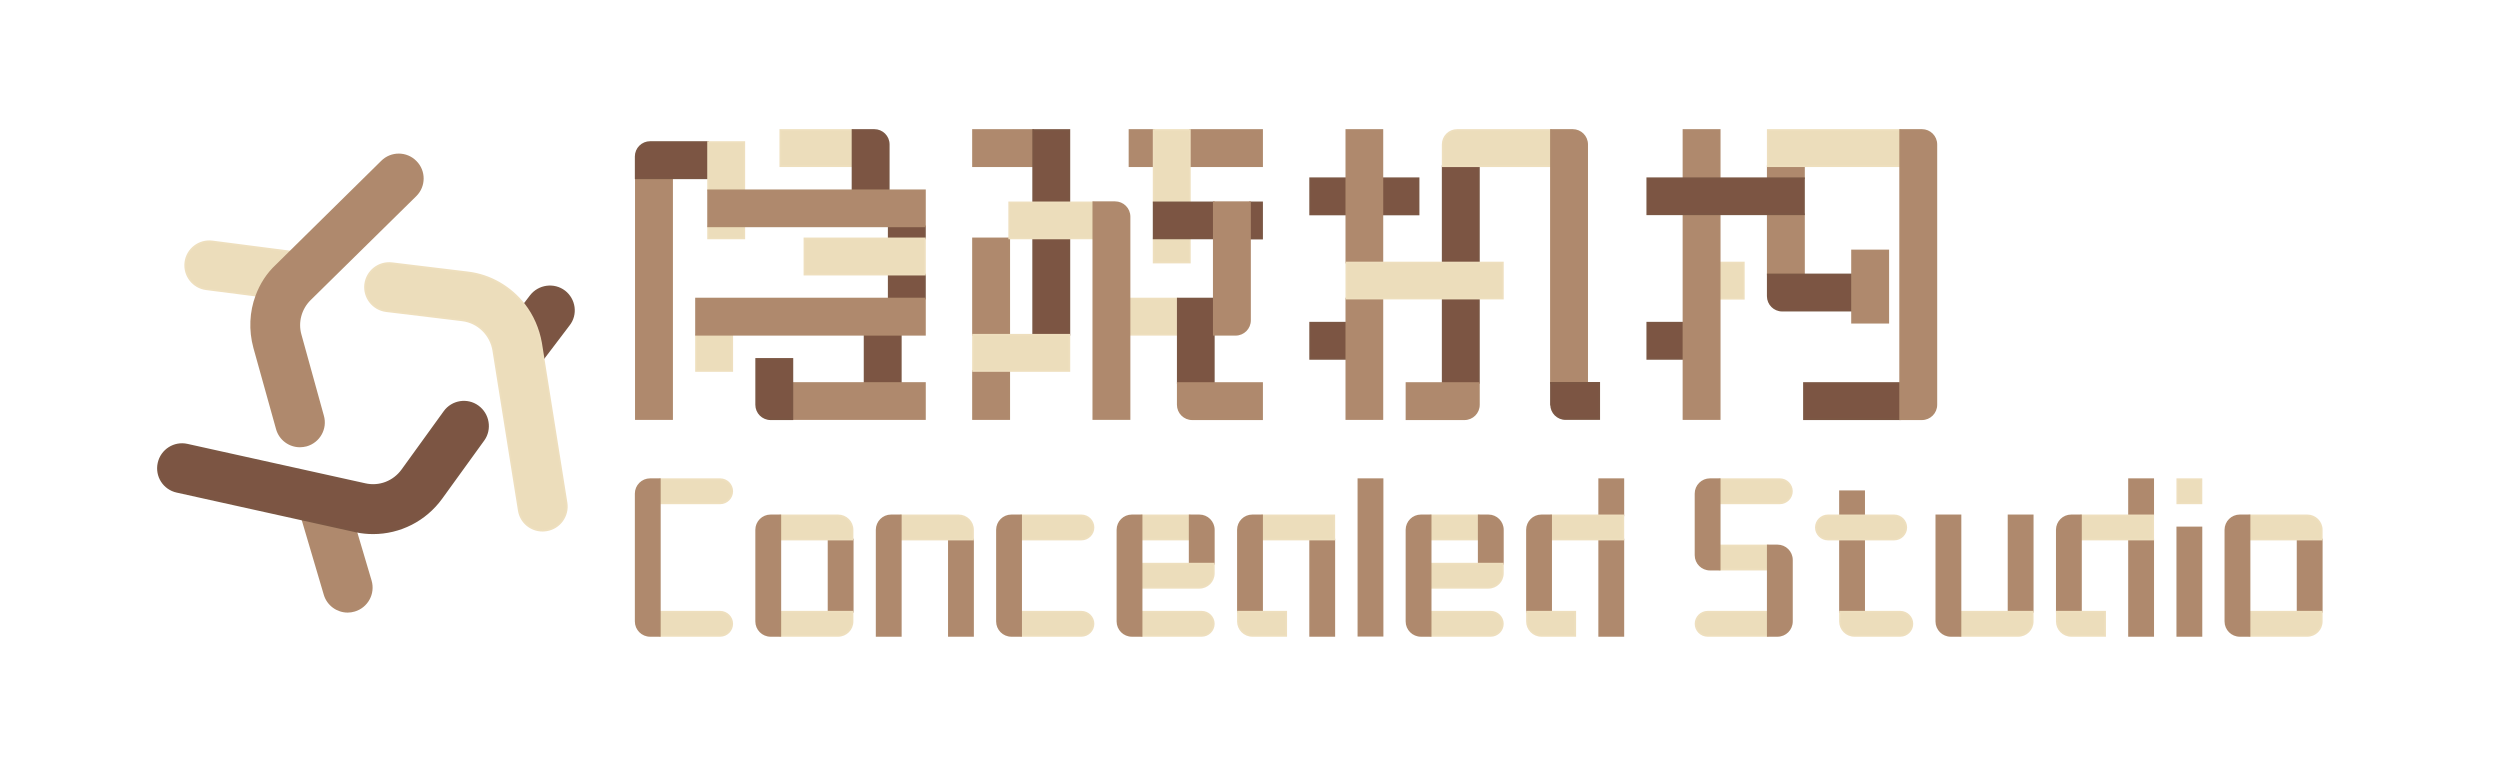
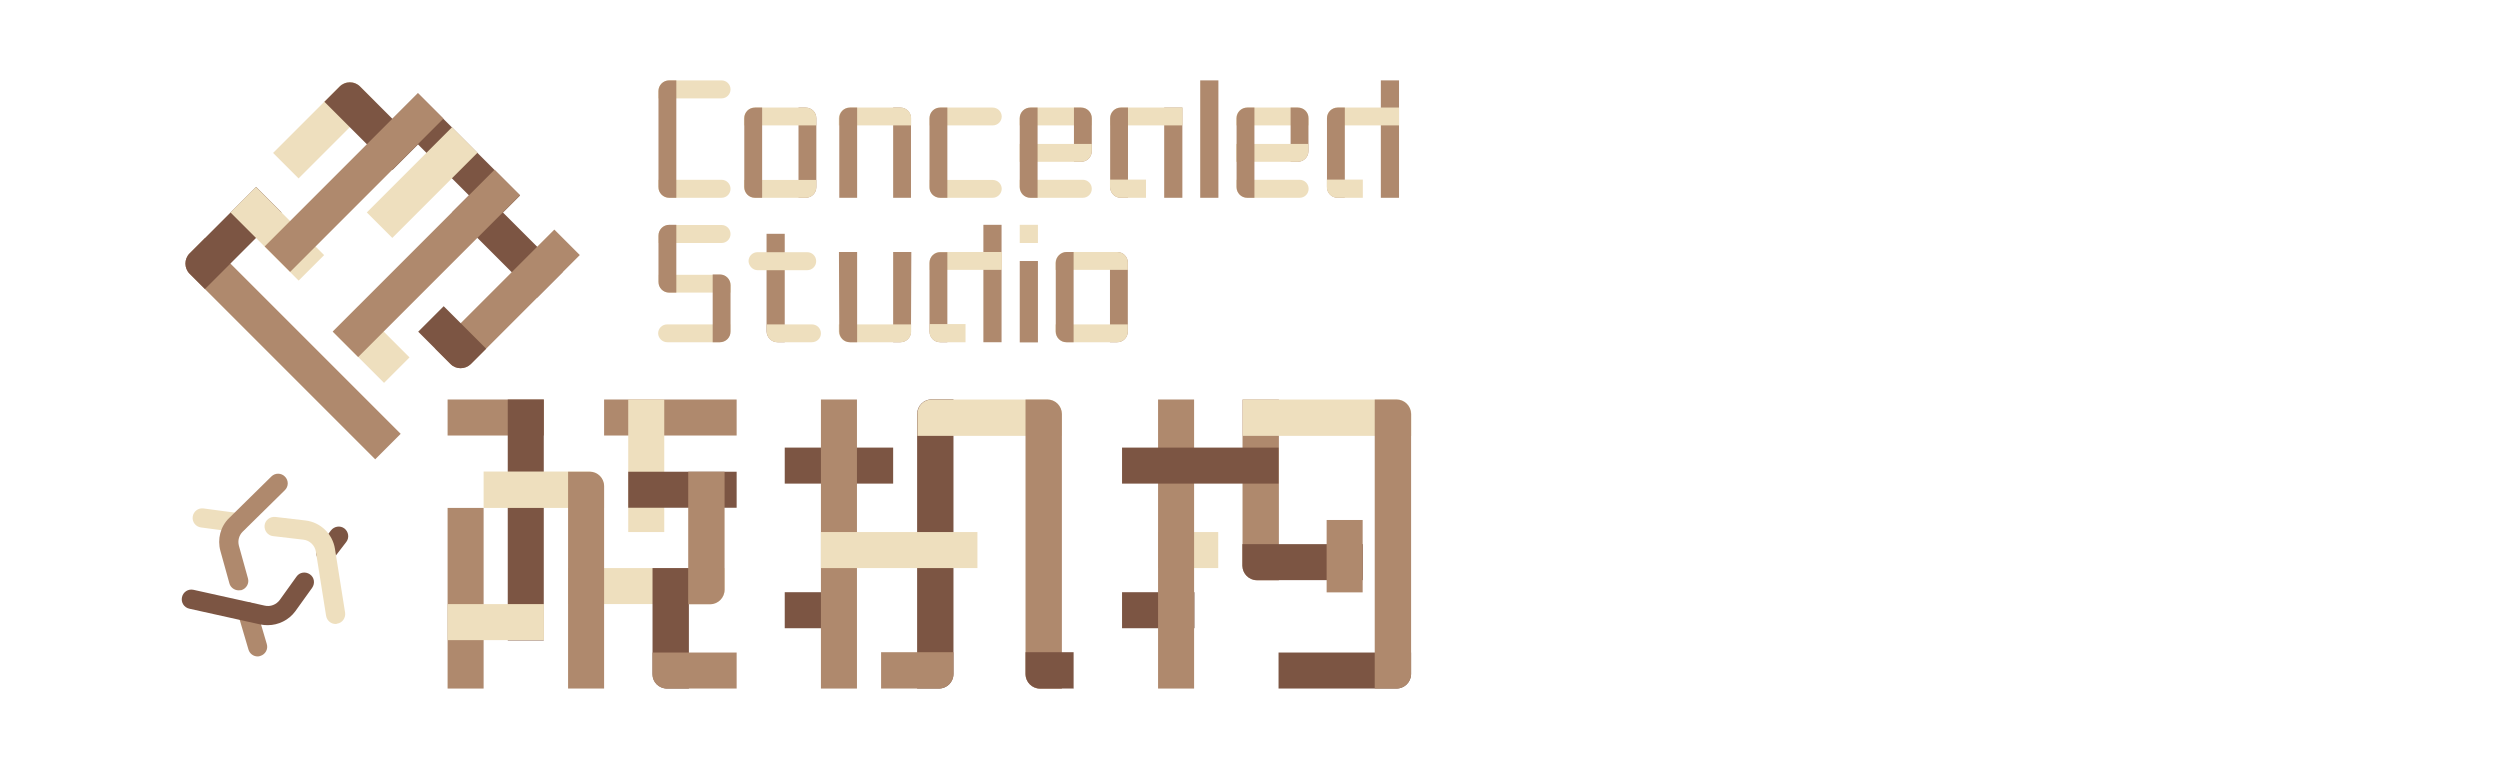
<svg xmlns="http://www.w3.org/2000/svg" version="1.1" id="图层_1" x="0px" y="0px" viewBox="0 0 1471.2 453.5" style="enable-background:new 0 0 1471.2 453.5;" xml:space="preserve">
  <style type="text/css">
	.st0{fill:none;}
- 	.st1{fill:#7C5543;stroke:#7B5744;stroke-miterlimit:10;}
- 	.st2{fill:#ECDDBB;stroke:#EEDFBE;stroke-miterlimit:10;}
- 	.st3{fill:#AF896D;stroke:#AF8A6D;stroke-miterlimit:10;}
+ 	.st1{fill:#7C5543;}
+ 	.st2{fill:#EEDFBE;}
+ 	.st3{fill:#AF896D;}
</style>
-   <rect class="st0" width="1471.2" height="453.5" />
  <g>
-     <path class="st1" d="M332.2,171.4c-6.2-4.7-15.1-3.5-19.9,2.7l-3.9,5.1c5,6.4,8.5,14.1,9.8,22.5l1.5,9.4l15.1-19.9   C339.6,185.1,338.4,176.2,332.2,171.4z" />
-     <path class="st2" d="M121.3,170.2l29.6,3.8c2.5-6.7,6.4-12.9,11.7-18.1l8-7.9l-45.6-5.9c-7.8-1-14.9,4.5-15.9,12.2   C108.1,162.1,113.6,169.2,121.3,170.2z" />
-     <path class="st2" d="M308.5,179.2c-8-10.2-19.8-17.3-33.2-18.9l-44.6-5.4c-7.8-0.9-14.8,4.6-15.8,12.4c-0.9,7.8,4.6,14.8,12.4,15.8   l44.6,5.4c9.4,1.1,16.9,8.4,18.4,17.8l15,94.1c1.1,7,7.1,11.9,14,11.9c0.7,0,1.5-0.1,2.3-0.2c7.7-1.2,13-8.5,11.8-16.2l-13.5-84.7   l-1.5-9.4C316.9,193.4,313.5,185.7,308.5,179.2z" />
-     <path class="st3" d="M178,305.8l13,44c1.8,6.2,7.5,10.2,13.6,10.2c1.3,0,2.7-0.2,4-0.6c7.5-2.2,11.8-10.1,9.6-17.6l-8.6-29   c-0.3-0.1-0.6-0.1-0.9-0.2L178,305.8z" />
-     <path class="st3" d="M150.9,174c-3.6,9.6-4.1,20.3-1.3,30.6l13.3,47.7c1.7,6.3,7.4,10.4,13.6,10.4c1.3,0,2.5-0.2,3.8-0.5   c7.5-2.1,12-9.9,9.8-17.5L176.9,197c-2.1-7.4,0.1-15.4,5.6-20.8l62.1-61.1c5.6-5.5,5.6-14.5,0.1-20c-5.5-5.6-14.5-5.6-20-0.1   l-54,53.2l-8,7.9C157.3,161.1,153.4,167.3,150.9,174z" />
-     <path class="st1" d="M281.3,239.1c-6.3-4.6-15.2-3.2-19.8,3.2l-24.8,34.3c-5,6.9-13.5,10.2-21.8,8.3l-104.7-23.2   c-7.6-1.7-15.2,3.1-16.9,10.8s3.1,15.2,10.8,16.9l74,16.4l30.7,6.8c0.3,0.1,0.6,0.1,0.9,0.2c3.3,0.7,6.6,1,9.9,1   c15.7,0,30.7-7.5,40.2-20.6l24.8-34.3C289.1,252.6,287.6,243.7,281.3,239.1z" />
-   </g>
-   <g>
-     <rect x="1323.8" y="317.5" class="st0" width="28.3" height="42.5" />
-     <rect x="593.9" y="140.3" class="st0" width="14.2" height="56.7" />
-     <rect x="459.2" y="317.5" class="st0" width="28.3" height="42.5" />
-     <rect x="671.8" y="317.5" class="st0" width="28.3" height="14.2" />
-     <rect x="841.9" y="317.5" class="st0" width="28.3" height="14.2" />
-     <rect x="459.2" y="76.5" class="st2" width="42.5" height="21.3" />
-     <rect x="572.6" y="76.5" class="st3" width="35.4" height="21.3" />
-     <rect x="700.2" y="76.5" class="st3" width="42.5" height="21.3" />
-     <rect x="664.7" y="76.5" class="st3" width="14.2" height="21.3" />
-     <rect x="849" y="97.8" class="st1" width="21.3" height="56.7" />
-     <rect x="849" y="175.7" class="st1" width="21.3" height="49.6" />
-     <rect x="1061.6" y="225.4" class="st1" width="56.7" height="21.3" />
-     <rect x="374.2" y="104.9" class="st3" width="21.3" height="141.7" />
-     <path class="st1" d="M395.4,83.6h-12.8c-4.7,0-8.5,3.8-8.5,8.5v12.8h21.3h21.3V83.6H395.4z" />
-     <rect x="416.7" y="133.2" class="st2" width="21.3" height="7.1" />
-     <polygon class="st2" points="438,104.9 438,83.6 416.7,83.6 416.7,104.9 416.7,112 438,112  " />
-     <path class="st1" d="M523,97.8V85c0-4.7-3.8-8.5-8.5-8.5h-12.8v21.3V112H523V97.8z" />
-     <polygon class="st1" points="544.3,175.7 544.3,161.6 523,161.6 523,175.7 530.1,175.7  " />
-     <rect x="523" y="133.2" class="st1" width="21.3" height="7.1" />
-     <polygon class="st1" points="530.1,197 523,197 508.8,197 508.8,225.4 530.1,225.4  " />
-     <rect x="409.6" y="197" class="st2" width="21.3" height="21.3" />
-     <polygon class="st3" points="544.3,246.6 544.3,225.4 530.1,225.4 508.8,225.4 466.3,225.4 466.3,246.6 508.8,246.6 530.1,246.6     " />
-     <path class="st1" d="M466.3,211.2H445v14.2v12.8c0,4.7,3.8,8.5,8.5,8.5h12.8v-21.3V211.2z" />
-     <polygon class="st2" points="544.3,140.3 523,140.3 473.4,140.3 473.4,161.6 523,161.6 544.3,161.6  " />
-     <polygon class="st1" points="629.3,97.8 629.3,76.5 608,76.5 608,97.8 608,119.1 629.3,119.1  " />
-     <rect x="608" y="140.3" class="st1" width="21.3" height="56.7" />
-     <rect x="572.6" y="218.3" class="st3" width="21.3" height="28.3" />
-     <rect x="572.6" y="140.3" class="st3" width="21.3" height="56.7" />
-     <polygon class="st2" points="700.2,97.8 700.2,76.5 678.9,76.5 678.9,97.8 678.9,119.1 700.2,119.1  " />
-     <rect x="678.9" y="140.3" class="st2" width="21.3" height="14.2" />
-     <rect x="735.6" y="119.1" class="st1" width="7.1" height="21.3" />
-     <polygon class="st1" points="700.2,119.1 678.9,119.1 678.9,140.3 700.2,140.3 714.3,140.3 714.3,119.1  " />
-     <rect x="664.7" y="175.7" class="st2" width="28.3" height="21.3" />
-     <polygon class="st1" points="714.3,197 714.3,175.7 693.1,175.7 693.1,197 693.1,225.4 714.3,225.4  " />
-     <path class="st3" d="M742.7,225.4h-28.3h-21.3v12.8c0,4.7,3.8,8.5,8.5,8.5h12.8h28.3V225.4z" />
-     <rect x="813.5" y="104.9" class="st1" width="21.3" height="21.3" />
-     <rect x="771" y="104.9" class="st1" width="21.3" height="21.3" />
-     <rect x="771" y="189.9" class="st1" width="21.3" height="21.3" />
-     <polygon class="st3" points="792.3,189.9 792.3,211.2 792.3,246.6 813.5,246.6 813.5,175.7 792.3,175.7  " />
-     <polygon class="st3" points="813.5,126.1 813.5,104.9 813.5,76.5 792.3,76.5 792.3,104.9 792.3,126.1 792.3,154.5 813.5,154.5  " />
-     <polygon class="st2" points="849,154.5 813.5,154.5 792.3,154.5 792.3,175.7 813.5,175.7 849,175.7 870.2,175.7 884.4,175.7    884.4,154.5 870.2,154.5  " />
-     <path class="st3" d="M827.7,225.4v21.3H849h12.8c4.7,0,8.5-3.8,8.5-8.5v-12.8H849H827.7z" />
-     <path class="st2" d="M912.8,97.8V76.5h-42.5h-12.8c-4.7,0-8.5,3.8-8.5,8.5v12.8h21.3H912.8z" />
-     <path class="st3" d="M912.8,225.4H934V97.8V85c0-4.7-3.8-8.5-8.5-8.5h-12.8v21.3V225.4z" />
-     <rect x="1012" y="154.5" class="st2" width="14.2" height="21.3" />
-     <rect x="1040.3" y="97.8" class="st3" width="21.3" height="7.1" />
-     <rect x="1040.3" y="126.1" class="st3" width="21.3" height="35.4" />
-     <path class="st1" d="M1040.3,174.3c0,4.7,3.8,8.5,8.5,8.5h12.8h28.3v-21.3h-28.3h-21.3V174.3z" />
-     <polygon class="st2" points="1061.6,76.5 1040.3,76.5 1040.3,97.8 1061.6,97.8 1118.3,97.8 1118.3,76.5  " />
-     <path class="st3" d="M1139.5,225.4V97.8V85c0-4.7-3.8-8.5-8.5-8.5h-12.8v21.3v127.6v21.3h12.8c4.7,0,8.5-3.8,8.5-8.5V225.4z" />
-     <polygon class="st3" points="1089.9,189.9 1111.2,189.9 1111.2,182.8 1111.2,161.6 1111.2,147.4 1089.9,147.4 1089.9,161.6    1089.9,182.8  " />
-     <rect x="969.4" y="189.9" class="st1" width="21.3" height="21.3" />
-     <rect x="990.7" y="76.5" class="st3" width="21.3" height="28.3" />
-     <polygon class="st3" points="990.7,154.5 990.7,175.7 990.7,189.9 990.7,211.2 990.7,246.6 1012,246.6 1012,211.2 1012,189.9    1012,175.7 1012,154.5 1012,126.1 990.7,126.1  " />
-     <polygon class="st1" points="1012,104.9 990.7,104.9 969.4,104.9 969.4,126.1 990.7,126.1 1012,126.1 1040.3,126.1 1061.6,126.1    1061.6,104.9 1040.3,104.9  " />
-     <path class="st1" d="M912.8,238.1c0,4.7,3.8,8.5,8.5,8.5H934h7.1v-21.3H934h-21.3V238.1z" />
-     <polygon class="st2" points="629.3,119.1 608,119.1 593.9,119.1 593.9,140.3 608,140.3 629.3,140.3 643.5,140.3 643.5,119.1  " />
-     <path class="st3" d="M664.7,140.3v-12.8c0-4.7-3.8-8.5-8.5-8.5h-12.8v21.3v35.4V197v49.6h21.3V197v-21.3V140.3z" />
-     <polygon class="st3" points="544.3,112 523,112 501.7,112 438,112 416.7,112 416.7,133.2 438,133.2 501.7,133.2 523,133.2    544.3,133.2  " />
-     <polygon class="st3" points="530.1,197 544.3,197 544.3,175.7 530.1,175.7 523,175.7 508.8,175.7 430.9,175.7 409.6,175.7    409.6,197 430.9,197 508.8,197 523,197  " />
-     <rect x="1352.1" y="317.5" class="st3" width="14.2" height="42.5" />
-     <rect x="1182" y="303.3" class="st3" width="14.2" height="56.7" />
-     <rect x="1082.8" y="317.5" class="st3" width="14.2" height="42.5" />
-     <rect x="1082.8" y="289.1" class="st3" width="14.2" height="14.2" />
-     <rect x="841.9" y="303.3" class="st2" width="28.3" height="14.2" />
-     <path class="st3" d="M875.9,303.3h-5.7v14.2v14.2h14.2v-14.2v-5.7C884.4,307.1,880.6,303.3,875.9,303.3z" />
-     <rect x="558.4" y="317.5" class="st3" width="14.2" height="56.7" />
-     <path class="st2" d="M564.1,303.3h-5.7h-28.3v14.2h28.3h14.2v-5.7C572.6,307.1,568.8,303.3,564.1,303.3z" />
-     <path class="st3" d="M524.4,303.3c-4.7,0-8.5,3.8-8.5,8.5v5.7v56.7h14.2v-56.7v-14.2H524.4z" />
-     <rect x="487.6" y="317.5" class="st3" width="14.2" height="42.5" />
-     <path class="st2" d="M423.8,296.2c3.9,0,7.1-3.2,7.1-7.1s-3.2-7.1-7.1-7.1h-35.4v14.2H423.8z" />
-     <path class="st2" d="M423.8,374.2c3.9,0,7.1-3.2,7.1-7.1s-3.2-7.1-7.1-7.1h-35.4v14.2H423.8z" />
-     <path class="st3" d="M388.3,282h-5.7c-4.7,0-8.5,3.8-8.5,8.5v5.7V360v5.7c0,4.7,3.8,8.5,8.5,8.5h5.7V360v-63.8V282z" />
-     <path class="st2" d="M493.2,303.3h-5.7h-28.3v14.2h28.3h14.2v-5.7C501.7,307.1,497.9,303.3,493.2,303.3z" />
-     <path class="st2" d="M459.2,360v14.2h28.3h5.7c4.7,0,8.5-3.8,8.5-8.5V360h-14.2H459.2z" />
-     <path class="st3" d="M459.2,317.5v-14.2h-5.7c-4.7,0-8.5,3.8-8.5,8.5v5.7V360v5.7c0,4.7,3.8,8.5,8.5,8.5h5.7V360V317.5z" />
-     <path class="st2" d="M636.4,317.5c3.9,0,7.1-3.2,7.1-7.1s-3.2-7.1-7.1-7.1h-35.4v14.2H636.4z" />
-     <path class="st2" d="M636.4,374.2c3.9,0,7.1-3.2,7.1-7.1s-3.2-7.1-7.1-7.1h-35.4v14.2H636.4z" />
-     <rect x="671.8" y="303.3" class="st2" width="28.3" height="14.2" />
-     <path class="st2" d="M707.2,374.2c3.9,0,7.1-3.2,7.1-7.1s-3.2-7.1-7.1-7.1h-35.4v14.2H707.2z" />
-     <path class="st3" d="M705.8,303.3h-5.7v14.2v14.2h14.2v-14.2v-5.7C714.3,307.1,710.5,303.3,705.8,303.3z" />
-     <rect x="771" y="317.5" class="st3" width="14.2" height="56.7" />
-     <polygon class="st2" points="742.7,303.3 742.7,317.5 771,317.5 785.2,317.5 785.2,303.3 771,303.3  " />
-     <path class="st3" d="M737,303.3c-4.7,0-8.5,3.8-8.5,8.5v5.7V360h14.2v-42.5v-14.2H737z" />
-     <path class="st2" d="M728.5,365.7c0,4.7,3.8,8.5,8.5,8.5h5.7h14.2V360h-14.2h-14.2V365.7z" />
-     <rect x="941.1" y="282" class="st3" width="14.2" height="21.3" />
-     <rect x="941.1" y="317.5" class="st3" width="14.2" height="56.7" />
-     <polygon class="st2" points="912.8,303.3 912.8,317.5 941.1,317.5 955.3,317.5 955.3,303.3 941.1,303.3  " />
-     <path class="st3" d="M907.1,303.3c-4.7,0-8.5,3.8-8.5,8.5v5.7V360h14.2v-42.5v-14.2H907.1z" />
-     <path class="st2" d="M898.6,365.7c0,4.7,3.8,8.5,8.5,8.5h5.7h14.2V360h-14.2h-14.2V365.7z" />
-     <path class="st2" d="M1004.9,360c-3.9,0-7.1,3.2-7.1,7.1s3.2,7.1,7.1,7.1h35.4V360H1004.9z" />
-     <path class="st2" d="M1047.4,296.2c3.9,0,7.1-3.2,7.1-7.1s-3.2-7.1-7.1-7.1H1012v14.2H1047.4z" />
-     <rect x="1012" y="321" class="st2" width="28.3" height="14.2" />
-     <path class="st3" d="M1012,282h-5.7c-4.7,0-8.5,3.8-8.5,8.5v5.7V321v5.7c0,4.7,3.8,8.5,8.5,8.5h5.7V321v-24.8V282z" />
-     <path class="st3" d="M1040.3,360v14.2h5.7c4.7,0,8.5-3.8,8.5-8.5V360v-24.8v-5.7c0-4.7-3.8-8.5-8.5-8.5h-5.7v14.2V360z" />
-     <path class="st2" d="M1114.7,317.5c3.9,0,7.1-3.2,7.1-7.1s-3.2-7.1-7.1-7.1H1097h-14.2h-7.1c-3.9,0-7.1,3.2-7.1,7.1   s3.2,7.1,7.1,7.1h7.1h14.2H1114.7z" />
-     <path class="st2" d="M1118.3,360H1097h-14.2v5.7c0,4.7,3.8,8.5,8.5,8.5h5.7h21.3c3.9,0,7.1-3.2,7.1-7.1S1122.2,360,1118.3,360z" />
-     <path class="st2" d="M1153.7,360v14.2h28.3h5.7c4.7,0,8.5-3.8,8.5-8.5V360H1182H1153.7z" />
-     <rect x="1252.9" y="282" class="st3" width="14.2" height="21.3" />
-     <rect x="1252.9" y="317.5" class="st3" width="14.2" height="56.7" />
-     <polygon class="st2" points="1224.6,303.3 1224.6,317.5 1252.9,317.5 1267.1,317.5 1267.1,303.3 1252.9,303.3  " />
-     <path class="st3" d="M1218.9,303.3c-4.7,0-8.5,3.8-8.5,8.5v5.7V360h14.2v-42.5v-14.2H1218.9z" />
-     <path class="st2" d="M1210.4,365.7c0,4.7,3.8,8.5,8.5,8.5h5.7h14.2V360h-14.2h-14.2V365.7z" />
-     <rect x="1281.3" y="310.4" class="st3" width="14.2" height="63.8" />
-     <rect x="1281.3" y="282" class="st2" width="14.2" height="14.2" />
-     <path class="st2" d="M1357.8,303.3h-5.7h-28.3v14.2h28.3h14.2v-5.7C1366.3,307.1,1362.5,303.3,1357.8,303.3z" />
-     <path class="st2" d="M1323.8,360v14.2h28.3h5.7c4.7,0,8.5-3.8,8.5-8.5V360h-14.2H1323.8z" />
-     <path class="st3" d="M1323.8,317.5v-14.2h-5.7c-4.7,0-8.5,3.8-8.5,8.5v5.7V360v5.7c0,4.7,3.8,8.5,8.5,8.5h5.7V360V317.5z" />
-     <path class="st2" d="M877.3,374.2c3.9,0,7.1-3.2,7.1-7.1s-3.2-7.1-7.1-7.1h-35.4v14.2H877.3z" />
-     <path class="st2" d="M841.9,331.7v14.2h28.3h5.7c4.7,0,8.5-3.8,8.5-8.5v-5.7h-14.2H841.9z" />
-     <path class="st3" d="M600.9,303.3h-5.7c-4.7,0-8.5,3.8-8.5,8.5v5.7V360v5.7c0,4.7,3.8,8.5,8.5,8.5h5.7V360v-42.5V303.3z" />
-     <path class="st2" d="M671.8,331.7v14.2h28.3h5.7c4.7,0,8.5-3.8,8.5-8.5v-5.7h-14.2H671.8z" />
-     <path class="st3" d="M671.8,317.5v-14.2h-5.7c-4.7,0-8.5,3.8-8.5,8.5v5.7v14.2v14.2V360v5.7c0,4.7,3.8,8.5,8.5,8.5h5.7V360v-14.2   v-14.2V317.5z" />
-     <path class="st3" d="M841.9,317.5v-14.2h-5.7c-4.7,0-8.5,3.8-8.5,8.5v5.7v14.2v14.2V360v5.7c0,4.7,3.8,8.5,8.5,8.5h5.7V360v-14.2   v-14.2V317.5z" />
-     <path class="st3" d="M1153.7,303.3h-14.2V360v5.7c0,4.7,3.8,8.5,8.5,8.5h5.7V360V303.3z" />
-     <rect x="799.4" y="282" class="st3" width="14.2" height="92.1" />
-     <polygon class="st2" points="593.9,197 572.6,197 572.6,218.3 593.9,218.3 608,218.3 629.3,218.3 629.3,197 608,197  " />
-     <path class="st3" d="M727.1,197c4.7,0,8.5-3.8,8.5-8.5v-12.8v-35.4v-21.3h-21.3v21.3v35.4V197H727.1z" />
+     <g>
+       <rect x="100.4" y="43.8" class="st0" width="729.9" height="361.4" />
+     </g>
+     <g>
+       <g>
+         <g id="LWPOLYLINE_2293_">
+           <path class="st1" d="M821.8,405.2h-69.4V384h78v12.8C830.3,401.4,826.5,405.2,821.8,405.2z" />
+         </g>
+         <g id="LWPOLYLINE_2292_">
+           <rect x="681.5" y="313.1" class="st2" width="35.4" height="21.2" />
+         </g>
+         <g id="LWPOLYLINE_2291_">
+           <path class="st3" d="M752.4,235.1h-21.2v97.8c0,4.7,3.8,8.6,8.6,8.6h12.8V235.1H752.4z" />
+         </g>
+         <g id="LWPOLYLINE_2290_">
+           <path class="st1" d="M739.6,341.4H802v-21.2h-70.9V333C731.2,337.6,735,341.4,739.6,341.4z" />
+         </g>
+         <g id="LWPOLYLINE_2289_">
+           <path class="st2" d="M731.2,235.1h90.7c4.7,0,8.6,3.8,8.6,8.6v12.8h-99.2V235.1z" />
+         </g>
+         <g id="LWPOLYLINE_2288_">
+           <path class="st3" d="M821.8,235.1h-12.8v170.1h12.8c4.7,0,8.6-3.8,8.6-8.6v-153C830.3,238.9,826.5,235.1,821.8,235.1z" />
+         </g>
+         <g id="LWPOLYLINE_2287_">
+           <rect x="780.7" y="306" class="st3" width="21.2" height="42.6" />
+         </g>
+         <g id="LWPOLYLINE_2286_">
+           <rect x="660.3" y="348.5" class="st1" width="42.6" height="21.2" />
+         </g>
+         <g id="LWPOLYLINE_2285_">
+           <rect x="681.5" y="235.1" class="st3" width="21.2" height="170.1" />
+         </g>
+         <g id="LWPOLYLINE_2284_">
+           <rect x="660.3" y="263.4" class="st1" width="92.1" height="21.2" />
+         </g>
+       </g>
+       <g>
+         <g id="LWPOLYLINE_2283_">
+           <path class="st1" d="M552.5,405.2h-12.8V243.6c0-4.7,3.8-8.6,8.6-8.6h12.8v161.6C561.1,401.4,557.3,405.2,552.5,405.2z" />
+         </g>
+         <g id="LWPOLYLINE_2282_">
+           <rect x="461.8" y="263.4" class="st1" width="63.8" height="21.2" />
+         </g>
+         <g id="LWPOLYLINE_2281_">
+           <rect x="461.8" y="348.5" class="st1" width="35.4" height="21.2" />
+         </g>
+         <g id="LWPOLYLINE_2280_">
+           <rect x="483.1" y="235.1" class="st3" width="21.2" height="170.1" />
+         </g>
+         <g id="LWPOLYLINE_2279_">
+           <rect x="483.1" y="313.1" class="st2" width="92.1" height="21.2" />
+         </g>
+         <g id="LWPOLYLINE_2278_">
+           <path class="st3" d="M518.5,405.2h34c4.7,0,8.6-3.8,8.6-8.6v-12.8h-42.6V405.2z" />
+         </g>
+         <g id="LWPOLYLINE_2277_">
+           <path class="st2" d="M548.3,235.1h68c4.7,0,8.6,3.8,8.6,8.6v12.8h-85v-12.8C539.8,238.9,543.6,235.1,548.3,235.1z" />
+         </g>
+         <g id="LWPOLYLINE_2276_">
+           <path class="st3" d="M616.3,235.1h-12.8v161.6c0,4.7,3.8,8.6,8.6,8.6h12.8V243.6C624.8,238.9,621.1,235.1,616.3,235.1z" />
+         </g>
+         <g id="LWPOLYLINE_2275_">
+           <path class="st1" d="M632,405.2h-19.9c-4.7,0-8.6-3.8-8.6-8.6v-12.8h28.3v21.3H632z" />
+         </g>
+       </g>
+       <g>
+         <g id="LWPOLYLINE_2274_">
+           <path class="st2" d="M199.8,50.9L160.7,90l15,15l45.1-45.1l-9-9C208.5,47.5,203.2,47.5,199.8,50.9z" />
+         </g>
+         <g id="LWPOLYLINE_2273_">
+           <path class="st3" d="M220.8,270.3l15-15L120.6,140.1l-9,9c-3.3,3.3-3.3,8.7,0,12L220.8,270.3z" />
+         </g>
+         <g id="LWPOLYLINE_2272_">
+           <path class="st1" d="M111.6,149.1l39.1-39.1l15,15l-45.1,45.1l-9-9C108.3,157.8,108.3,152.4,111.6,149.1z" />
+         </g>
+         <g id="LWPOLYLINE_2271_">
+           <rect x="152.6" y="109.2" transform="matrix(0.7071 -0.7071 0.7071 0.7071 -49.4623 155.7171)" class="st2" width="21.2" height="56.7" />
+         </g>
+         <g id="LWPOLYLINE_2270_">
+           <path class="st1" d="M246,85l-15,15l-40.1-40.1l9-9c3.3-3.3,8.7-3.3,12,0L246,85z" />
+         </g>
+         <g id="LWPOLYLINE_2269_">
+           <rect x="257.9" y="50" transform="matrix(0.7071 -0.7071 0.7071 0.7071 13.2291 216.9455)" class="st1" width="21.2" height="85" />
+         </g>
+         <g id="LWPOLYLINE_2268_">
+           <rect x="287.9" y="107.1" transform="matrix(0.7071 -0.7071 0.7071 0.7071 -13.35 252.8566)" class="st1" width="21.2" height="70.9" />
+         </g>
+         <g id="LWPOLYLINE_2267_">
+           <rect x="207.8" y="181.5" transform="matrix(0.7071 -0.7071 0.7071 0.7071 -79.3949 213.7867)" class="st2" width="21.2" height="42.6" />
+         </g>
+         <g id="LWPOLYLINE_2266_">
+           <path class="st3" d="M341.2,150.1l-64.1,64.1c-3.3,3.3-8.7,3.3-12,0l-9-9l70.1-70.1L341.2,150.1z" />
+         </g>
+         <g id="LWPOLYLINE_2265_">
+           <path class="st1" d="M277.1,214.2l9-9l-25-25l-15,15l19,19C268.3,217.5,273.7,217.5,277.1,214.2z" />
+         </g>
+         <g id="LWPOLYLINE_2264_">
+           <rect x="213" y="96.8" transform="matrix(0.7071 -0.7071 0.7071 0.7071 -3.1913 207.1811)" class="st2" width="70.9" height="21.2" />
+         </g>
+         <g id="LWPOLYLINE_2263_">
+           <rect x="144.6" y="96.8" transform="matrix(0.7071 -0.7071 0.7071 0.7071 -14.9489 178.828)" class="st3" width="127.6" height="21.2" />
+         </g>
+         <g id="LWPOLYLINE_2262_">
+           <rect x="183.6" y="144.4" transform="matrix(0.7071 -0.7071 0.7071 0.7071 -36.1476 222.843)" class="st3" width="134.7" height="21.2" />
+         </g>
+       </g>
+       <g>
+         <g id="LWPOLYLINE_2261_">
+           <rect x="263.4" y="235.1" class="st3" width="56.7" height="21.2" />
+         </g>
+         <g id="LWPOLYLINE_2260_">
+           <rect x="355.5" y="235.1" class="st3" width="78" height="21.2" />
+         </g>
+         <g id="LWPOLYLINE_2259_">
+           <rect x="298.8" y="235.1" class="st1" width="21.2" height="141.8" />
+         </g>
+         <g id="LWPOLYLINE_2258_">
+           <rect x="263.4" y="298.9" class="st3" width="21.2" height="106.3" />
+         </g>
+         <g id="LWPOLYLINE_2257_">
+           <rect x="369.7" y="235.1" class="st2" width="21.2" height="78" />
+         </g>
+         <g id="LWPOLYLINE_2256_">
+           <rect x="369.7" y="277.6" class="st1" width="63.8" height="21.2" />
+         </g>
+         <g id="LWPOLYLINE_2255_">
+           <path class="st2" d="M418,355.5h-83.7v-21.2h92.1v12.8C426.4,351.8,422.6,355.5,418,355.5z" />
+         </g>
+         <g id="LWPOLYLINE_2254_">
+           <path class="st1" d="M405.2,334.3H384v62.3c0,4.7,3.8,8.6,8.6,8.6h12.8v-70.9H405.2z" />
+         </g>
+         <g id="LWPOLYLINE_2253_">
+           <path class="st3" d="M392.4,405.2h41.1V384H384v12.8C383.8,401.4,387.7,405.2,392.4,405.2z" />
+         </g>
+         <g id="LWPOLYLINE_2252_">
+           <path class="st2" d="M284.6,298.9h70.9v-12.8c0-4.7-3.8-8.6-8.6-8.6h-62.3L284.6,298.9L284.6,298.9z" />
+         </g>
+         <g id="LWPOLYLINE_2251_">
+           <path class="st3" d="M347.1,277.6h-12.8v127.6h21.2V286.1C355.5,281.4,351.7,277.6,347.1,277.6z" />
+         </g>
+         <g id="LWPOLYLINE_2250_">
+           <rect x="263.4" y="355.5" class="st2" width="56.7" height="21.2" />
+         </g>
+         <g id="LWPOLYLINE_2249_">
+           <path class="st3" d="M405.2,277.6h21.2v69.4c0,4.7-3.8,8.6-8.6,8.6h-12.8v-78H405.2z" />
+         </g>
+       </g>
+       <g>
+         <g>
+           <g id="SPLINE_72_">
+             <path class="st1" d="M191.7,331c-1.2,0-2.4-0.3-3.4-1.1c-2.4-1.9-3-5.4-1.1-7.9l7.6-9.9c1.9-2.4,5.4-3,7.9-1.1       c2.4,1.9,3,5.4,1.1,7.9l-7.6,9.9C195.2,330.2,193.4,331,191.7,331z" />
+           </g>
+           <g id="SPLINE_71_">
+             <path class="st2" d="M140.1,313.2c-0.2,0-0.4,0-0.8,0l-21-2.8c-3.1-0.4-5.3-3.2-4.9-6.3c0.4-3.1,3.2-5.3,6.3-4.9l21,2.8       c3.1,0.4,5.3,3.2,4.9,6.3C145.3,311.1,142.8,313.2,140.1,313.2z" />
+           </g>
+           <g id="SPLINE_70_">
+             <path class="st2" d="M197.5,367.2c-2.8,0-5.1-2-5.6-4.8l-6-37.7c-0.6-3.8-3.7-6.7-7.3-7.1l-17.9-2.1c-3.1-0.3-5.3-3.2-5-6.3       c0.3-3.1,3.2-5.3,6.3-5l17.9,2.1c8.8,1.1,15.8,7.9,17.2,16.6l6,37.7c0.4,3.1-1.7,6-4.7,6.4       C198.1,367.2,197.8,367.2,197.5,367.2z" />
+           </g>
+           <g id="SPLINE_69_">
+             <path class="st3" d="M151.6,386.3c-2.4,0-4.7-1.6-5.4-4.1l-6.1-20.7c-0.9-3,0.8-6.1,3.8-7c3-0.9,6.1,0.8,7,3.8L157,379       c0.9,3-0.8,6.1-3.8,7C152.7,386.2,152.2,386.3,151.6,386.3z" />
+           </g>
+           <g id="SPLINE_68_">
+             <path class="st3" d="M140.4,347.4c-2.4,0-4.8-1.7-5.4-4.1l-5.3-19.1c-1.9-6.9,0-14.4,5.2-19.4l24.8-24.4c2.2-2.2,5.8-2.2,8,0.1       c2.2,2.2,2.2,5.8-0.1,8l-24.8,24.4c-2.2,2.2-3,5.3-2.2,8.3l5.3,19.1c0.9,3-0.9,6.1-3.9,7C141.4,347.3,141,347.4,140.4,347.4z" />
+           </g>
+           <g id="SPLINE_67_">
+             <path class="st1" d="M157.6,367.9c-1.4,0-2.9-0.1-4.3-0.4l-41.9-9.3c-3.1-0.7-5-3.7-4.3-6.8c0.7-3.1,3.7-5,6.8-4.3l41.9,9.3       c3.3,0.8,6.8-0.6,8.8-3.3l9.9-13.8c1.8-2.6,5.3-3.1,7.9-1.3c2.6,1.8,3.1,5.3,1.3,7.9l-9.9,13.8       C170,364.9,163.8,367.9,157.6,367.9z" />
+           </g>
+         </g>
+         <rect x="100.4" y="275.8" class="st0" width="113.3" height="113.3" />
+       </g>
+       <g>
+         <g id="LWPOLYLINE_2248_">
+           <path class="st3" d="M657.4,148.3h-4.2v53.1h4.2c3.6,0,6.3-2.9,6.3-6.3v-40.4C663.8,151.2,661,148.3,657.4,148.3z" />
+         </g>
+         <g id="LWPOLYLINE_2247_">
+           <path class="st3" d="M536.3,148.3h-10.7v53.1h4.2c3.6,0,6.3-2.9,6.3-6.3L536.3,148.3z" />
+         </g>
+         <g id="LWPOLYLINE_2246_">
+           <path class="st3" d="M457.6,201.4h4.2v-63.8h-10.7v57.4C451.2,198.6,454.1,201.4,457.6,201.4z" />
+         </g>
+         <g id="LWPOLYLINE_2245_">
+           <path class="st2" d="M392.7,201.4h30.8c3.6,0,6.3-2.9,6.3-6.3v-4.2h-37.2c-2.9,0-5.3,2.3-5.3,5.3l0,0      C387.4,199.1,389.8,201.4,392.7,201.4z" />
+         </g>
+         <g id="LWPOLYLINE_2244_">
+           <path class="st2" d="M387.4,143h37.2c2.9,0,5.3-2.3,5.3-5.3l0,0c0-2.9-2.3-5.3-5.3-5.3h-30.8c-3.6,0-6.3,2.9-6.3,6.3v4.3H387.4z      " />
+         </g>
+         <g id="LWPOLYLINE_2243_">
+           <path class="st2" d="M393.8,172.2H430V168c0-3.6-2.9-6.3-6.3-6.3h-36.1v4.2C387.4,169.3,390.3,172.2,393.8,172.2z" />
+         </g>
+         <g id="LWPOLYLINE_2242_">
+           <path class="st3" d="M393.8,132.3h4.2v39.9h-4.2c-3.6,0-6.3-2.9-6.3-6.3v-27.1C387.4,135.2,390.3,132.3,393.8,132.3z" />
+         </g>
+         <g id="LWPOLYLINE_2241_">
+           <path class="st3" d="M423.6,201.4h-4.2v-39.9h4.2c3.6,0,6.3,2.9,6.3,6.3V195C430,198.6,427.1,201.4,423.6,201.4z" />
+         </g>
+         <g id="LWPOLYLINE_2240_">
+           <path class="st2" d="M445.8,159h29.2c2.9,0,5.3-2.3,5.3-5.3l0,0c0-2.9-2.3-5.3-5.3-5.3h-29.2c-2.9,0-5.3,2.3-5.3,5.3l0,0      C440.6,156.5,443,159,445.8,159z" />
+         </g>
+         <g id="LWPOLYLINE_2239_">
+           <path class="st2" d="M477.7,201.4h-20.2c-3.6,0-6.3-2.9-6.3-6.3v-4.2h26.6c2.9,0,5.3,2.3,5.3,5.3l0,0      C483.1,199.1,480.7,201.4,477.7,201.4z" />
+         </g>
+         <g id="LWPOLYLINE_2238_">
+           <path class="st2" d="M500.1,201.4h29.8c3.6,0,6.3-2.9,6.3-6.3v-4.2h-42.6v4.2C493.7,198.6,496.6,201.4,500.1,201.4z" />
+         </g>
+         <g id="LWPOLYLINE_2237_">
+           <rect x="578.7" y="132.3" class="st3" width="10.7" height="69.1" />
+         </g>
+         <g id="LWPOLYLINE_2236_">
+           <path class="st2" d="M589.4,148.3h-36.1c-3.6,0-6.3,2.9-6.3,6.3v4.2h42.6v-10.6H589.4z" />
+         </g>
+         <g id="LWPOLYLINE_2235_">
+           <path class="st3" d="M557.5,201.4h-4.2c-3.6,0-6.3-2.9-6.3-6.3v-40.4c0-3.6,2.9-6.3,6.3-6.3h4.2V201.4z" />
+         </g>
+         <g id="LWPOLYLINE_2234_">
+           <path class="st2" d="M553.3,201.4h14.9v-10.7H547v4.2C546.8,198.6,549.7,201.4,553.3,201.4z" />
+         </g>
+         <g id="LWPOLYLINE_2233_">
+           <rect x="600.1" y="153.6" class="st3" width="10.7" height="47.9" />
+         </g>
+         <g id="LWPOLYLINE_2232_">
+           <rect x="600.1" y="132.3" class="st2" width="10.7" height="10.7" />
+         </g>
+         <g id="LWPOLYLINE_2231_">
+           <path class="st2" d="M627.6,148.3h29.8c3.6,0,6.3,2.9,6.3,6.3v4.2h-42.6v-4.2C621.3,151.2,624.2,148.3,627.6,148.3z" />
+         </g>
+         <g id="LWPOLYLINE_2230_">
+           <path class="st2" d="M627.6,201.4h29.8c3.6,0,6.3-2.9,6.3-6.3v-4.2h-42.6v4.2C621.3,198.6,624.2,201.4,627.6,201.4z" />
+         </g>
+         <g id="LWPOLYLINE_2229_">
+           <path class="st3" d="M627.6,148.3h4.2v53.1h-4.2c-3.6,0-6.3-2.9-6.3-6.3v-40.4C621.3,151.2,624.2,148.3,627.6,148.3z" />
+         </g>
+         <g id="LWPOLYLINE_2228_">
+           <path class="st3" d="M493.7,148.3h10.7v53.1h-4.2c-3.6,0-6.3-2.9-6.3-6.3L493.7,148.3z" />
+         </g>
+       </g>
+       <g>
+         <g id="LWPOLYLINE_2227_">
+           <path class="st2" d="M734,63.3h29.8c3.6,0,6.3,2.9,6.3,6.3v4.2h-42.6v-4.2C727.6,66.1,730.4,63.3,734,63.3z" />
+         </g>
+         <g id="LWPOLYLINE_2226_">
+           <path class="st3" d="M763.7,63.3h-4.2v31.9h4.2c3.6,0,6.3-2.9,6.3-6.3V69.6C770.1,66.1,767.3,63.3,763.7,63.3z" />
+         </g>
+         <g id="LWPOLYLINE_2225_">
+           <path class="st3" d="M536.3,116.4h-10.7V63.3h4.2c3.6,0,6.3,2.9,6.3,6.3v46.8H536.3z" />
+         </g>
+         <g id="LWPOLYLINE_2224_">
+           <path class="st2" d="M500.1,63.3h29.8c3.6,0,6.3,2.9,6.3,6.3v4.2h-42.6v-4.2C493.7,66.1,496.6,63.3,500.1,63.3z" />
+         </g>
+         <g id="LWPOLYLINE_2223_">
+           <path class="st3" d="M493.7,116.4h10.7V63.3h-4.2c-3.6,0-6.3,2.9-6.3,6.3v46.8H493.7z" />
+         </g>
+         <g id="LWPOLYLINE_2222_">
+           <path class="st2" d="M393.8,47.3h30.8c2.9,0,5.3,2.3,5.3,5.3l0,0c0,2.9-2.3,5.3-5.3,5.3h-37.2v-4.3      C387.4,50.2,390.3,47.3,393.8,47.3z" />
+         </g>
+         <g id="LWPOLYLINE_2221_">
+           <path class="st2" d="M393.8,116.4h30.8c2.9,0,5.3-2.3,5.3-5.3l0,0c0-2.9-2.3-5.3-5.3-5.3h-37.2v4.2      C387.4,113.5,390.3,116.4,393.8,116.4z" />
+         </g>
+         <g id="LWPOLYLINE_2220_">
+           <path class="st3" d="M393.8,116.4h4.2V47.3h-4.2c-3.6,0-6.3,2.9-6.3,6.3V110C387.4,113.5,390.3,116.4,393.8,116.4z" />
+         </g>
+         <g id="LWPOLYLINE_2219_">
+           <path class="st2" d="M584.1,63.3h-30.8c-3.6,0-6.3,2.9-6.3,6.3v4.2h37.2c2.9,0,5.3-2.3,5.3-5.3l0,0      C589.4,65.6,587.1,63.3,584.1,63.3z" />
+         </g>
+         <g id="LWPOLYLINE_2218_">
+           <path class="st2" d="M584.1,116.4h-30.8c-3.6,0-6.3-2.9-6.3-6.3v-4.2h37.2c2.9,0,5.3,2.3,5.3,5.3l0,0      C589.4,114,587.1,116.4,584.1,116.4z" />
+         </g>
+         <g id="LWPOLYLINE_2217_">
+           <path class="st2" d="M606.4,63.3h29.8c3.6,0,6.3,2.9,6.3,6.3v4.2H600v-4.2C600.1,66.1,602.8,63.3,606.4,63.3z" />
+         </g>
+         <g id="LWPOLYLINE_2216_">
+           <path class="st2" d="M606.4,116.4h30.8c2.9,0,5.3-2.3,5.3-5.3l0,0c0-2.9-2.3-5.3-5.3-5.3H600v4.2      C600.1,113.5,602.8,116.4,606.4,116.4z" />
+         </g>
+         <g id="LWPOLYLINE_2215_">
+           <path class="st3" d="M636.2,63.3H632v31.9h4.2c3.6,0,6.3-2.9,6.3-6.3V69.6C642.5,66.1,639.7,63.3,636.2,63.3z" />
+         </g>
+         <g id="LWPOLYLINE_2214_">
+           <rect x="685.1" y="63.3" class="st3" width="10.7" height="53.1" />
+         </g>
+         <g id="LWPOLYLINE_2213_">
+           <path class="st2" d="M695.7,63.3h-36.1c-3.6,0-6.3,2.9-6.3,6.3v4.2h42.6V63.3H695.7z" />
+         </g>
+         <g id="LWPOLYLINE_2212_">
+           <path class="st3" d="M663.8,116.4h-4.2c-3.6,0-6.3-2.9-6.3-6.3V69.6c0-3.6,2.9-6.3,6.3-6.3h4.2V116.4z" />
+         </g>
+         <g id="LWPOLYLINE_2211_">
+           <path class="st2" d="M659.5,116.4h14.9v-10.7h-21.2v4.2C653.2,113.5,656.1,116.4,659.5,116.4z" />
+         </g>
+         <g id="LWPOLYLINE_2210_">
+           <rect x="812.6" y="47.3" class="st3" width="10.7" height="69.1" />
+         </g>
+         <g id="LWPOLYLINE_2209_">
+           <path class="st2" d="M823.3,63.3h-36.1c-3.6,0-6.3,2.9-6.3,6.3v4.2h42.4V63.3z" />
+         </g>
+         <g id="LWPOLYLINE_2208_">
+           <path class="st3" d="M791.4,116.4h-4.2c-3.6,0-6.3-2.9-6.3-6.3V69.6c0-3.6,2.9-6.3,6.3-6.3h4.2V116.4z" />
+         </g>
+         <g id="LWPOLYLINE_2207_">
+           <path class="st2" d="M787.1,116.4H802v-10.7h-21.2v4.2C780.7,113.5,783.6,116.4,787.1,116.4z" />
+         </g>
+         <g id="LWPOLYLINE_2206_">
+           <path class="st2" d="M734,116.4h30.8c2.9,0,5.3-2.3,5.3-5.3l0,0c0-2.9-2.3-5.3-5.3-5.3h-37.2v4.2      C727.6,113.5,730.4,116.4,734,116.4z" />
+         </g>
+         <g id="LWPOLYLINE_2205_">
+           <path class="st2" d="M727.6,95.2h36.1c3.6,0,6.3-2.9,6.3-6.3v-4.2h-42.6v10.6H727.6z" />
+         </g>
+         <g id="LWPOLYLINE_2204_">
+           <path class="st3" d="M553.3,116.4h4.2V63.3h-4.2c-3.6,0-6.3,2.9-6.3,6.3v40.4C546.8,113.5,549.7,116.4,553.3,116.4z" />
+         </g>
+         <g id="LWPOLYLINE_2203_">
+           <path class="st2" d="M600.1,95.2h36.1c3.6,0,6.3-2.9,6.3-6.3v-4.2H600v10.6H600.1z" />
+         </g>
+         <g id="LWPOLYLINE_2202_">
+           <path class="st3" d="M610.6,116.4h-4.2c-3.6,0-6.3-2.9-6.3-6.3V69.6c0-3.6,2.9-6.3,6.3-6.3h4.2V116.4z" />
+         </g>
+         <g id="LWPOLYLINE_2201_">
+           <path class="st3" d="M738.2,116.4H734c-3.6,0-6.3-2.9-6.3-6.3V69.6c0-3.6,2.9-6.3,6.3-6.3h4.2V116.4z" />
+         </g>
+         <rect x="706.3" y="47.3" class="st3" width="10.7" height="69.1" />
+         <g>
+           <g id="LWPOLYLINE_2200_">
+             <path class="st3" d="M474.1,63.3h-4.2v53.1h4.2c3.6,0,6.3-2.9,6.3-6.3V69.6C480.4,66.1,477.6,63.3,474.1,63.3z" />
+           </g>
+           <g id="LWPOLYLINE_2199_">
+             <path class="st2" d="M444.3,63.3h29.8c3.6,0,6.3,2.9,6.3,6.3v4.2h-42.6v-4.2C438,66.1,440.7,63.3,444.3,63.3z" />
+           </g>
+           <g id="LWPOLYLINE_2198_">
+             <path class="st2" d="M444.3,116.4h29.8c3.6,0,6.3-2.9,6.3-6.3v-4.2h-42.6v4.2C438,113.5,440.7,116.4,444.3,116.4z" />
+           </g>
+           <g id="LWPOLYLINE_2197_">
+             <path class="st3" d="M444.3,63.3h4.2v53.1h-4.2c-3.6,0-6.3-2.9-6.3-6.3V69.6C438,66.1,440.7,63.3,444.3,63.3z" />
+           </g>
+         </g>
+       </g>
+     </g>
  </g>
</svg>
